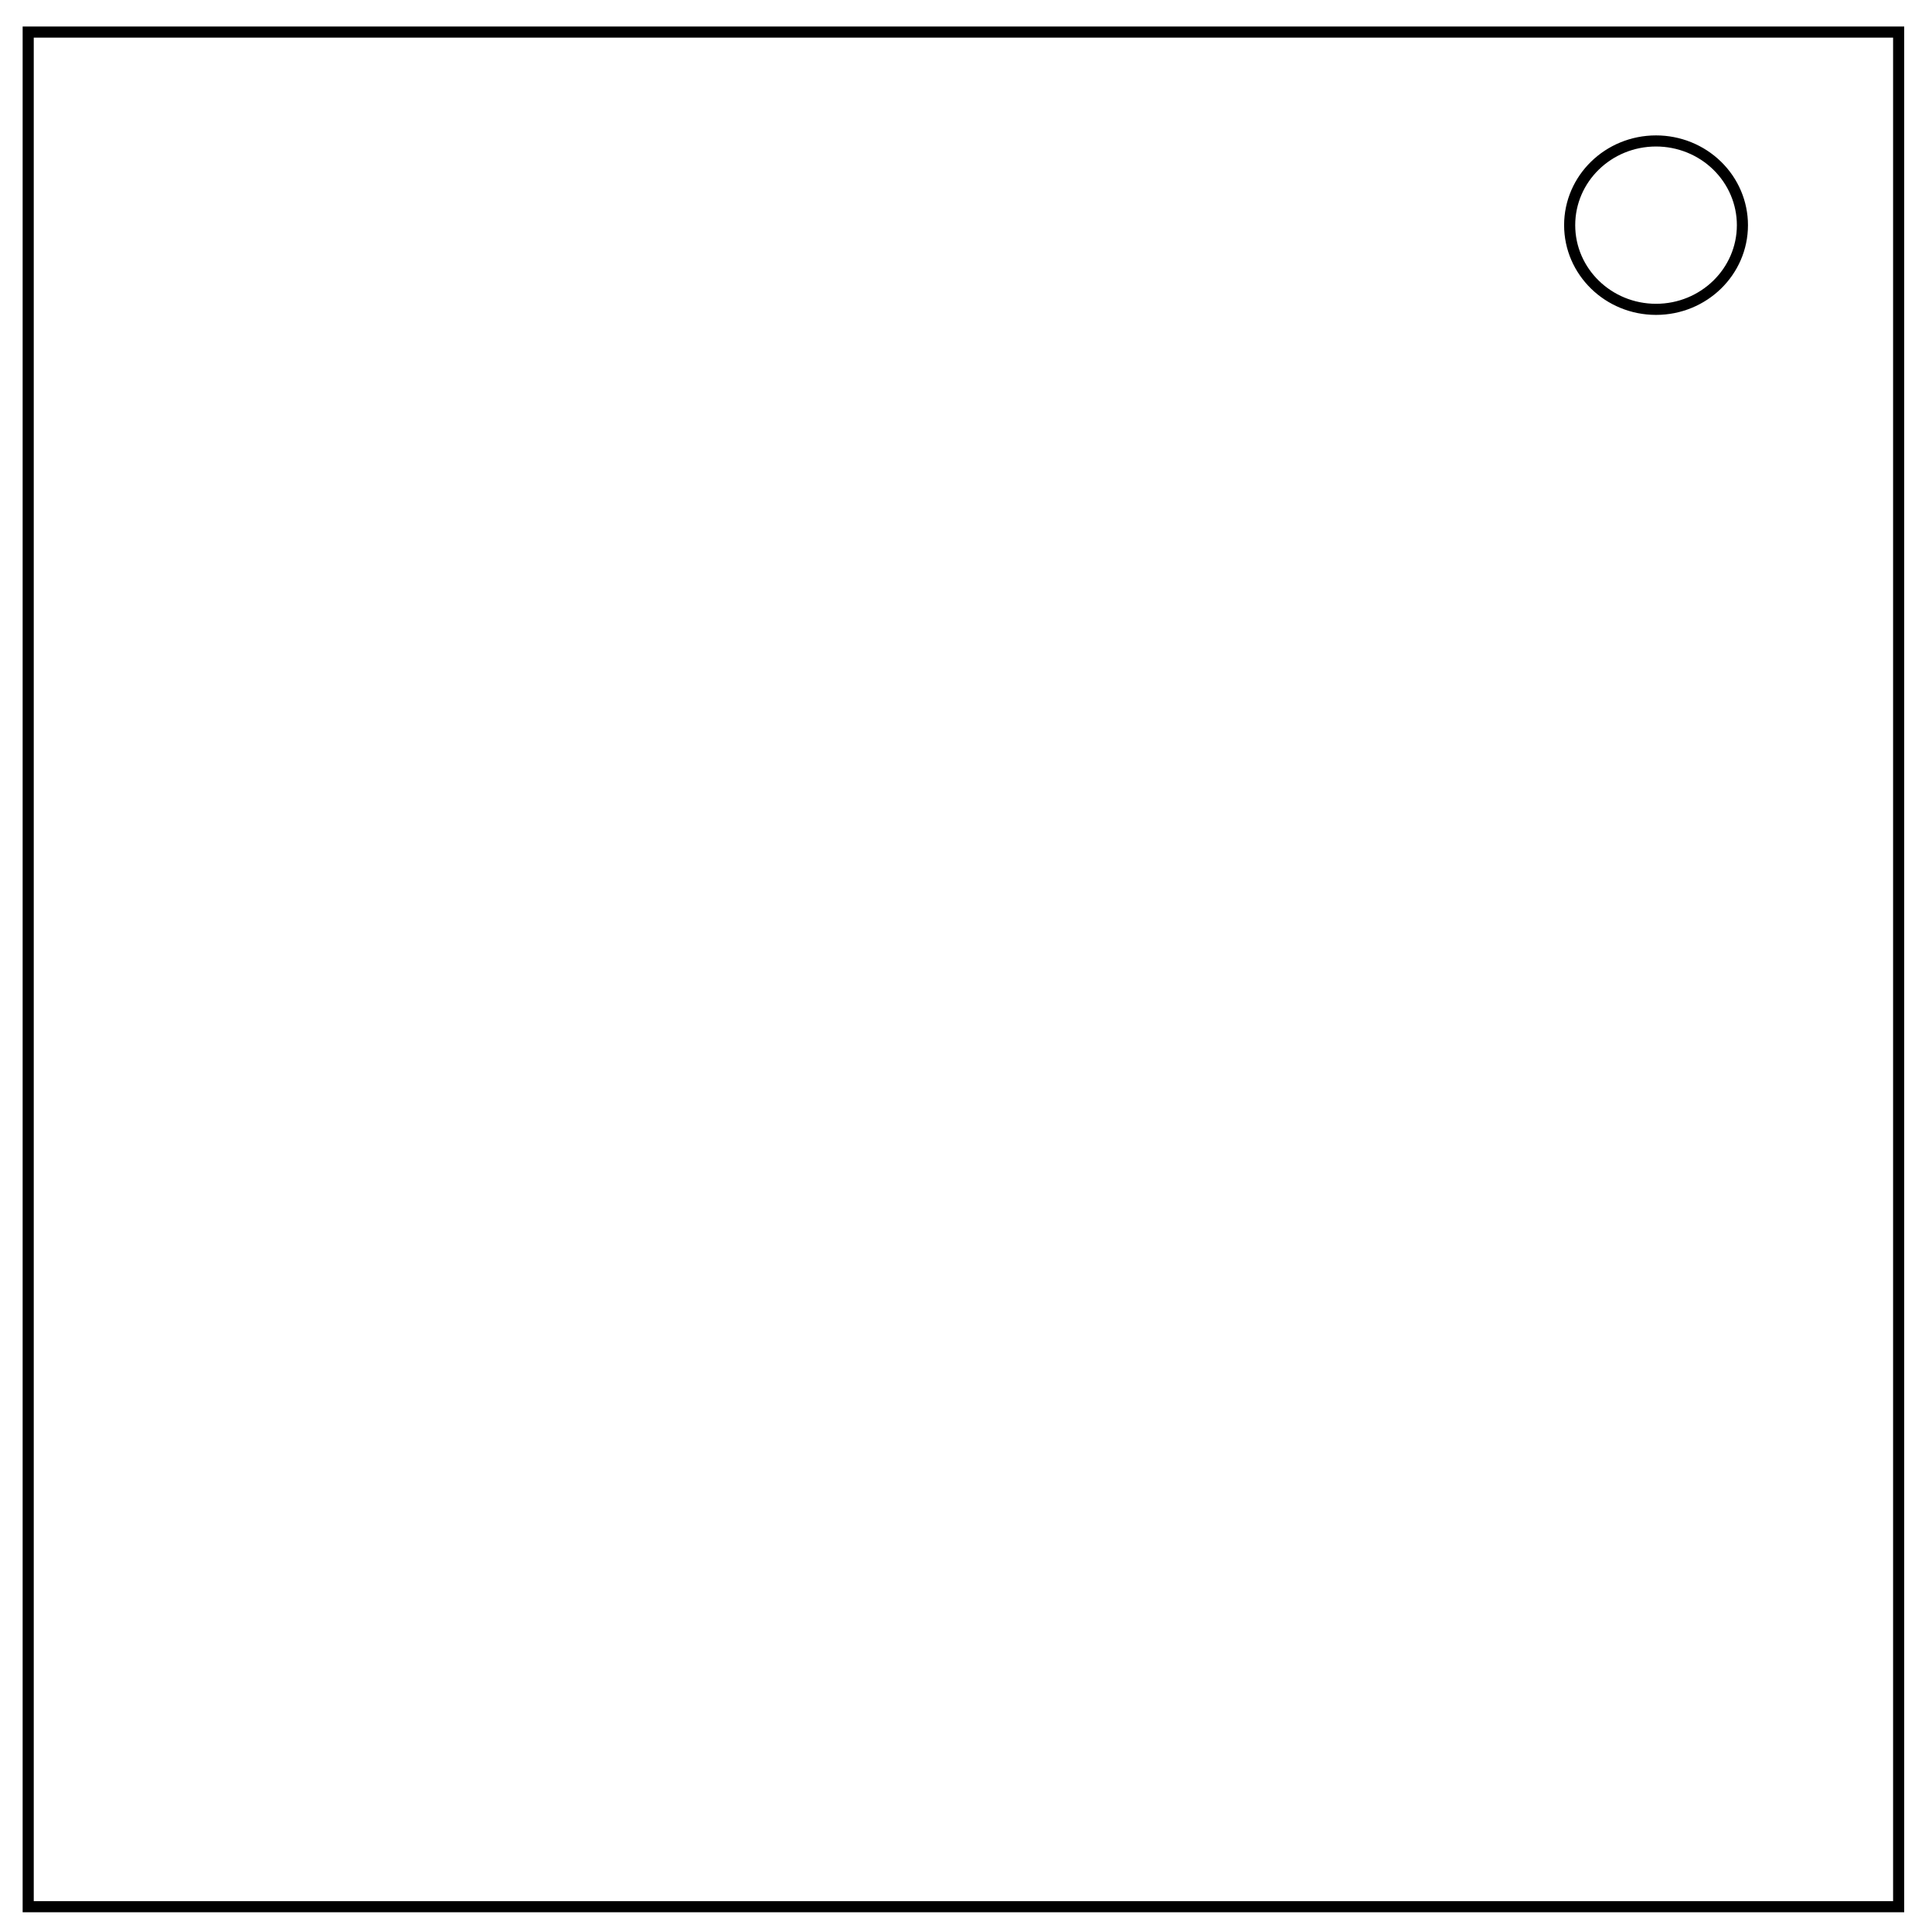
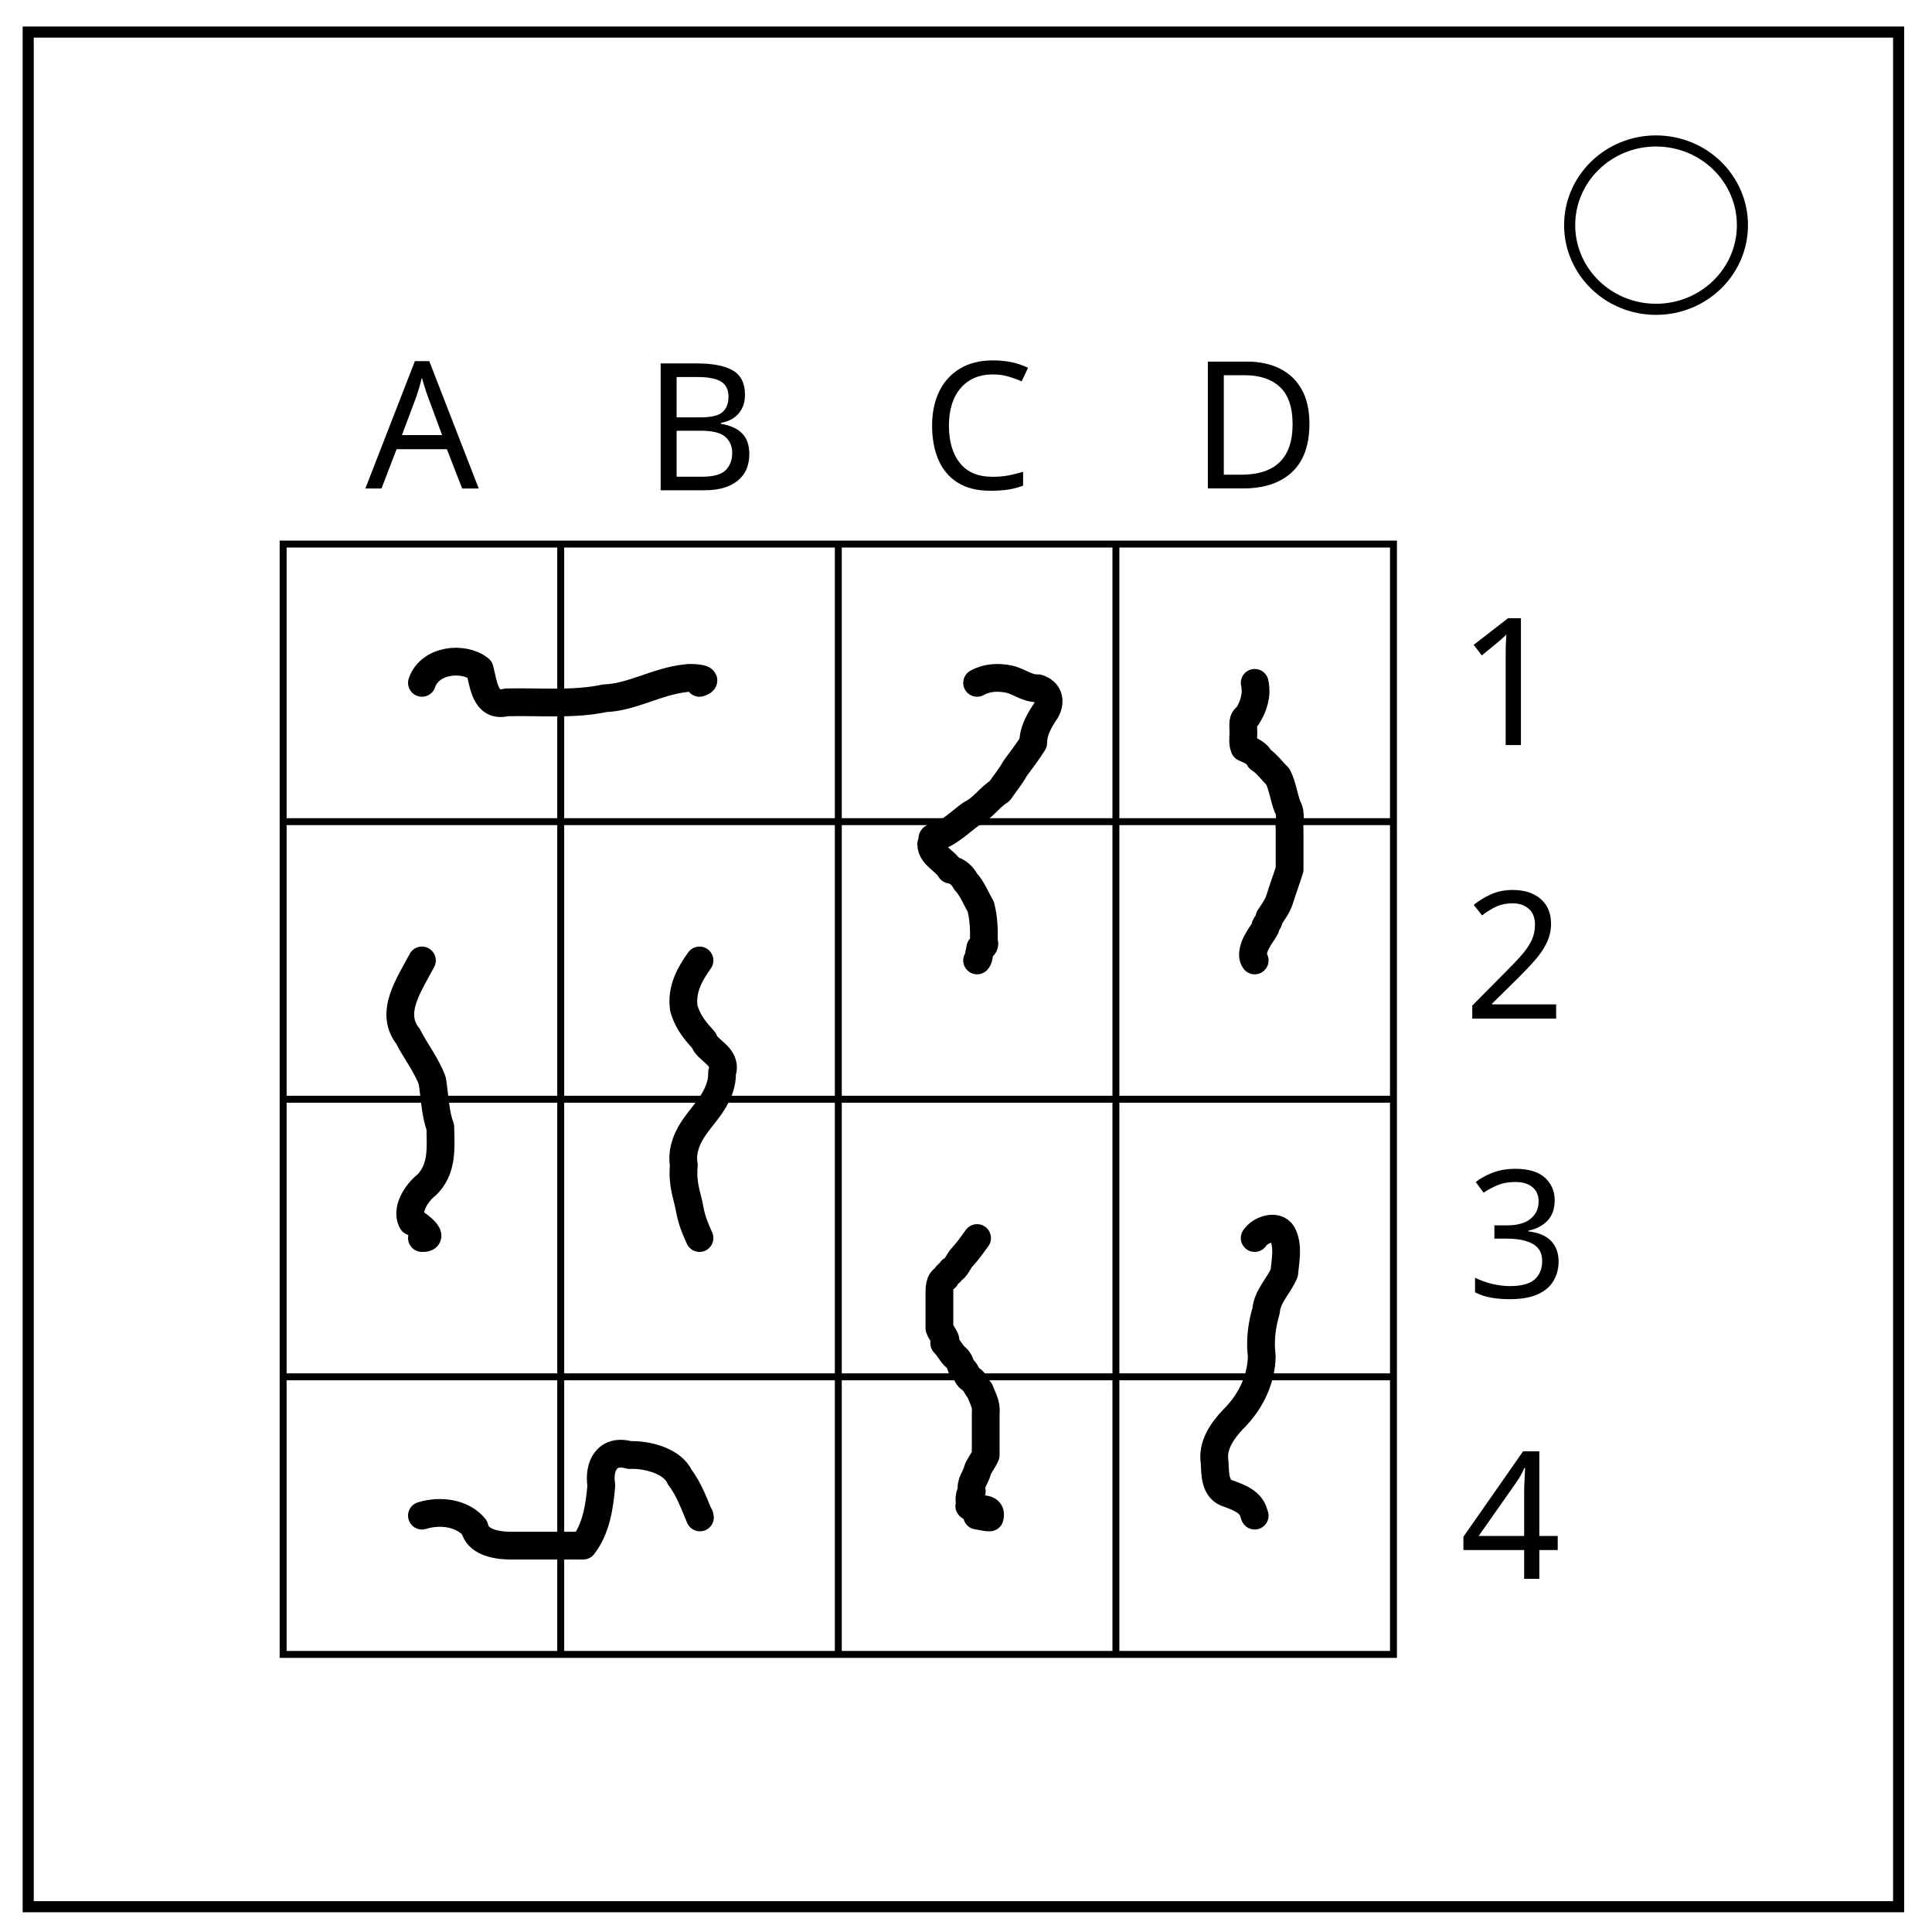
- <svg xmlns="http://www.w3.org/2000/svg" version="1.1" viewBox="0.0 0.0 348.0 348.0" fill="none" width="100%" height="100%" id="svg2985">
-   <path d="m5.079 5.776l336.913 0l0 337.669l-336.913 0z" stroke-width="2.0" stroke="#000000" fill-rule="nonzero" />
-   <path d="m282.734 40.554l0 0c0 -8.376 6.966 -15.165 15.559 -15.165l0 0c4.127 0 8.084 1.598 11.002 4.442c2.918 2.844 4.557 6.701 4.557 10.724l0 0c0 8.376 -6.966 15.165 -15.559 15.165l0 0c-8.593 0 -15.559 -6.79 -15.559 -15.165z" stroke-width="2.0" stroke="#000000" fill-rule="nonzero" />
+ <svg xmlns="http://www.w3.org/2000/svg" viewBox="0 0 348 348" fill="none">
+   <path d="M5.08 5.776h336.91v337.67H5.08z" stroke-width="2" stroke="#000" />
+   <path d="M282.734 40.554c0-8.376 6.966-15.165 15.56-15.165 4.126 0 8.084 1.594 11 4.44 2.92 2.842 4.56 6.7 4.56 10.722 0 8.376-6.967 15.165-15.56 15.165-8.594 0-15.56-6.79-15.56-15.166z" stroke-width="2" stroke="#000" />
+   <path color="#000" stroke="#000" stroke-width="1.25" overflow="visible" d="M51 98h50v50h-50zm50 0h50v50h-50zm50 0h50v50h-50zm50 0h50v50h-50zm-150 50h50v50h-50zm50 0h50v50h-50zm50 0h50v50h-50zm50 0h50v50h-50zm-150 50h50v50h-50zm50 0h50v50h-50zm50 0h50v50h-50zm50 0h50v50h-50zm-150 50h50v50h-50zm50 0h50v50h-50zm50 0h50v50h-50zm50 0h50v50h-50z" />
+   <text style="text-align:center;line-height:125%;-inkscape-font-specification:Arial Bold" x="271.75" y="134.203" font-size="20" font-weight="bold" letter-spacing="0" word-spacing="0" text-anchor="middle" fill="#000" font-family="Arial">
+     <tspan x="271.75" y="134.203" rotate="0 0" dy="0" style="-inkscape-font-specification:Special Elite" font-size="32" font-weight="normal" font-family="Special Elite">1</tspan>
+   </text>
+   <text style="text-align:center;line-height:125%;-inkscape-font-specification:Arial Bold" x="272.813" y="183.477" font-size="20" font-weight="bold" letter-spacing="0" word-spacing="0" text-anchor="middle" fill="#000" font-family="Arial">
+     <tspan x="272.813" y="183.477" rotate="0 0" style="-inkscape-font-specification:Special Elite" font-size="32" font-weight="normal" font-family="Special Elite">2</tspan>
+   </text>
+   <text style="text-align:center;line-height:125%;-inkscape-font-specification:Arial Bold" x="273.407" y="233.703" font-size="20" font-weight="bold" letter-spacing="0" word-spacing="0" text-anchor="middle" fill="#000" font-family="Arial">
+     <tspan x="273.407" y="233.703" rotate="0 0" style="-inkscape-font-specification:Special Elite" font-size="32" font-weight="normal" font-family="Special Elite">3</tspan>
+   </text>
+   <text style="text-align:center;line-height:125%;-inkscape-font-specification:Arial Bold" x="272.078" y="284.383" font-size="20" font-weight="bold" letter-spacing="0" word-spacing="0" text-anchor="middle" fill="#000" font-family="Arial">
+     <tspan x="272.078" y="284.383" rotate="0 0" style="-inkscape-font-specification:Special Elite" font-size="32" font-weight="normal" font-family="Special Elite">4</tspan>
+   </text>
+   <text style="text-align:center;line-height:125%;-inkscape-font-specification:Special Elite" x="76.032" y="87.994" font-size="32" letter-spacing="0" word-spacing="0" text-anchor="middle" fill="#000" font-family="Special Elite">
+     <tspan x="76.032" y="87.994">A</tspan>
+   </text>
+   <text style="text-align:center;line-height:125%;-inkscape-font-specification:Special Elite" x="126.289" y="88.306" font-size="32" letter-spacing="0" word-spacing="0" text-anchor="middle" fill="#000" font-family="Special Elite">
+     <tspan x="126.289" y="88.306">B</tspan>
+   </text>
+   <text style="text-align:center;line-height:125%;-inkscape-font-specification:Special Elite" x="176.055" y="88.088" font-size="32" letter-spacing="0" word-spacing="0" text-anchor="middle" fill="#000" font-family="Special Elite">
+     <tspan x="176.055" y="88.088">C</tspan>
+   </text>
+   <text style="text-align:center;line-height:125%;-inkscape-font-specification:Special Elite" x="226.133" y="87.978" font-size="32" letter-spacing="0" word-spacing="0" text-anchor="middle" fill="#000" font-family="Special Elite">
+     <tspan x="226.133" y="87.978">D</tspan>
+   </text>
+   <path d="M76 123c1.416-4.196 7.478-4.806 10.391-2.478.714 2.595.953 6.987 4.83 5.99 5.938-.156 12.161.478 17.754-.75 4.803-.136 9.386-3.065 14.562-3.6.897-.208 4.733.083 2.462.838m50 0c1.745-.987 3.768-1.069 5.698-.684 1.831.371 3.308 1.752 5.277 1.659 1.835.574 2.406 2.204 1.45 3.987-1.19 1.761-2.332 3.693-2.309 5.828-.968 1.583-2.191 3.131-3.309 4.685-.815 1.476-1.698 2.466-2.719 3.987-1.888 1.198-3.113 3.188-5.169 4.163-2.065 1.478-3.942 3.469-6.415 4.197-1.322-.069.179 1.107-.773 1.233.053 2.097 2.549 2.952 3.46 4.59 1.231.161 2.207 1.112 2.734 2.129 1.198 1.257 1.841 3.021 2.732 4.526.52 1.967.619 4.137.558 6.29.515 1.182-1.25 1.073-.436 1.254-.651.463-.189 1.512-.779 2.155m50-50c.479 2.154-.177 4.224-1.325 6.05-.998.519-.681 1.574-.725 2.492.094 1.043-.226 2.163.198 3.141 1.124.464 2.674 1.249 2.702 1.98 1.35.859 2.242 2.175 3.319 3.225.81 1.532 1.081 3.704 1.756 5.475.756 1.242.225 2.744.362 4.123-.012 2.372.019 4.746 0 7.115-.565 1.861-1.25 3.582-1.801 5.441-.434 1.286-1.245 2.346-1.846 3.248-.024.934-.947 1.387-.703 1.823-.559 1.04-.985 1.416-1.45 2.356-.506.797-1.211 2.626-.487 3.531m-150 0c-2.301 4.381-5.914 9.423-2.487 13.688 1.125 2.333 3.273 5.062 4.35 7.975.458 2.792.501 5.854 1.45 8.338.072 3.85.432 7.651-2.538 10.512-1.001.678-3.888 3.965-2.538 6.525-.445-.533 4.942 3.084 1.762 2.962m50-50c-1.635 2.278-3.334 5.139-2.825 8.613.819 2.879 2.477 4.46 3.625 5.8.519 1.854 4.255 2.805 3.263 5.8.1 4.166-3.274 7.331-4.713 9.425-1.333 1.782-2.677 4.44-2.175 7.229-.332 3.633.663 5.516 1.075 8.028.433 2.17.965 3.351 1.75 5.106m50 0c-.841 1.158-1.653 2.339-2.627 3.375-.815.863-1.138 2.143-2.009 2.443-.096.584-.816.502-1.063 1.369-1.2.473-1.085 2.025-1.087 3.243.004 1.94-.006 3.884 0 5.82.292.92 1.679 2.263.858 2.669.979.997 1.218 1.841 2.191 2.662.609.574.708 1.139 1.006 1.953.607.107.886 1.439 1.502 1.821.9.485 1.123 1.536 1.714 2.122.458 1.266 1.251 2.483 1.066 3.978-.008 2.544.012 5.091 0 7.632-.412 1.017-1.194 1.909-1.451 2.693-.333 1.422-1.364 2.191-1.054 3.847-.711.913-.418 2.583.028 2.896-1.587-.471 1.25-.661.302.351 1.234-.021 3.402-.419 2.9 1.45-.748.031-1.524-.235-2.275-.325m50-50c.947-1.467 3.896-2.549 4.973-.758 1.161 2.186.557 4.731.352 7.065-.985 2.331-3.058 4.162-3.274 6.808-.783 2.636-1.122 5.398-.778 8.134-.048 4.27-2.08 8.372-5.094 11.338-1.987 2.096-3.913 4.756-3.391 7.819.112 2.103-.024 4.926 2.529 5.637 1.849.698 4.106 1.482 4.571 3.681L226 273m-150 0c3.49-1.058 7.381-.409 9.475 2.138.477 2.487 3.574 3.206 6.13 3.263H105.05c2.322-3.049 2.928-6.89 3.263-10.843-.536-3.356.947-6.645 5.075-5.47 3.266-.129 7.764 1.099 9.062 3.987 1.769 2.31 2.708 5.169 3.625 7.25L126 273" stroke="#000" stroke-width="5" stroke-linecap="round" stroke-linejoin="round" />
</svg>
